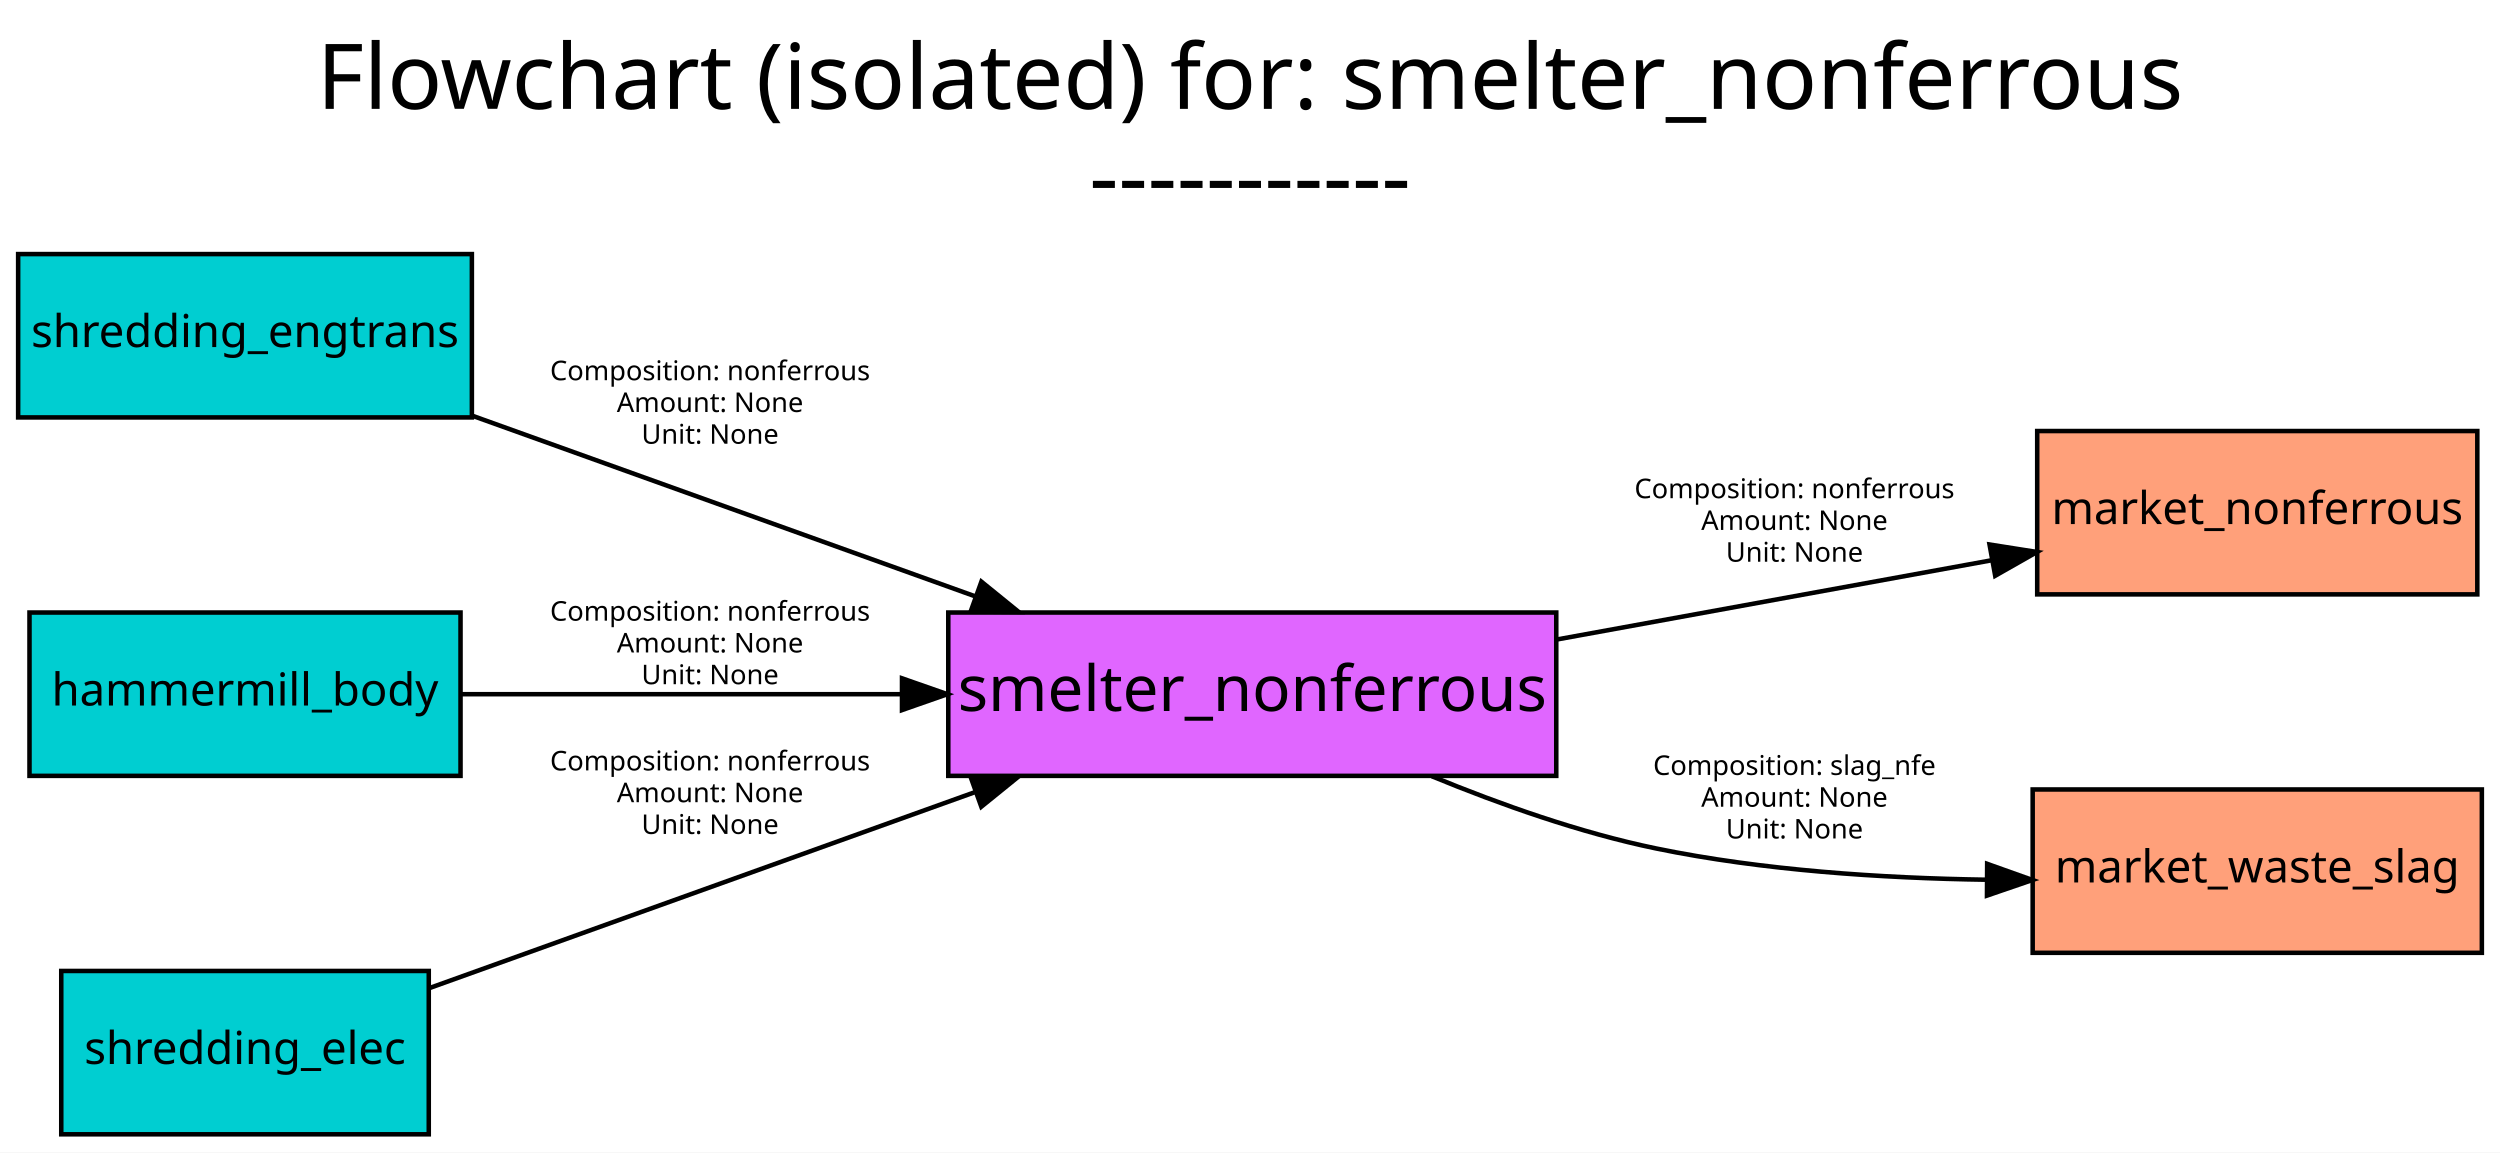
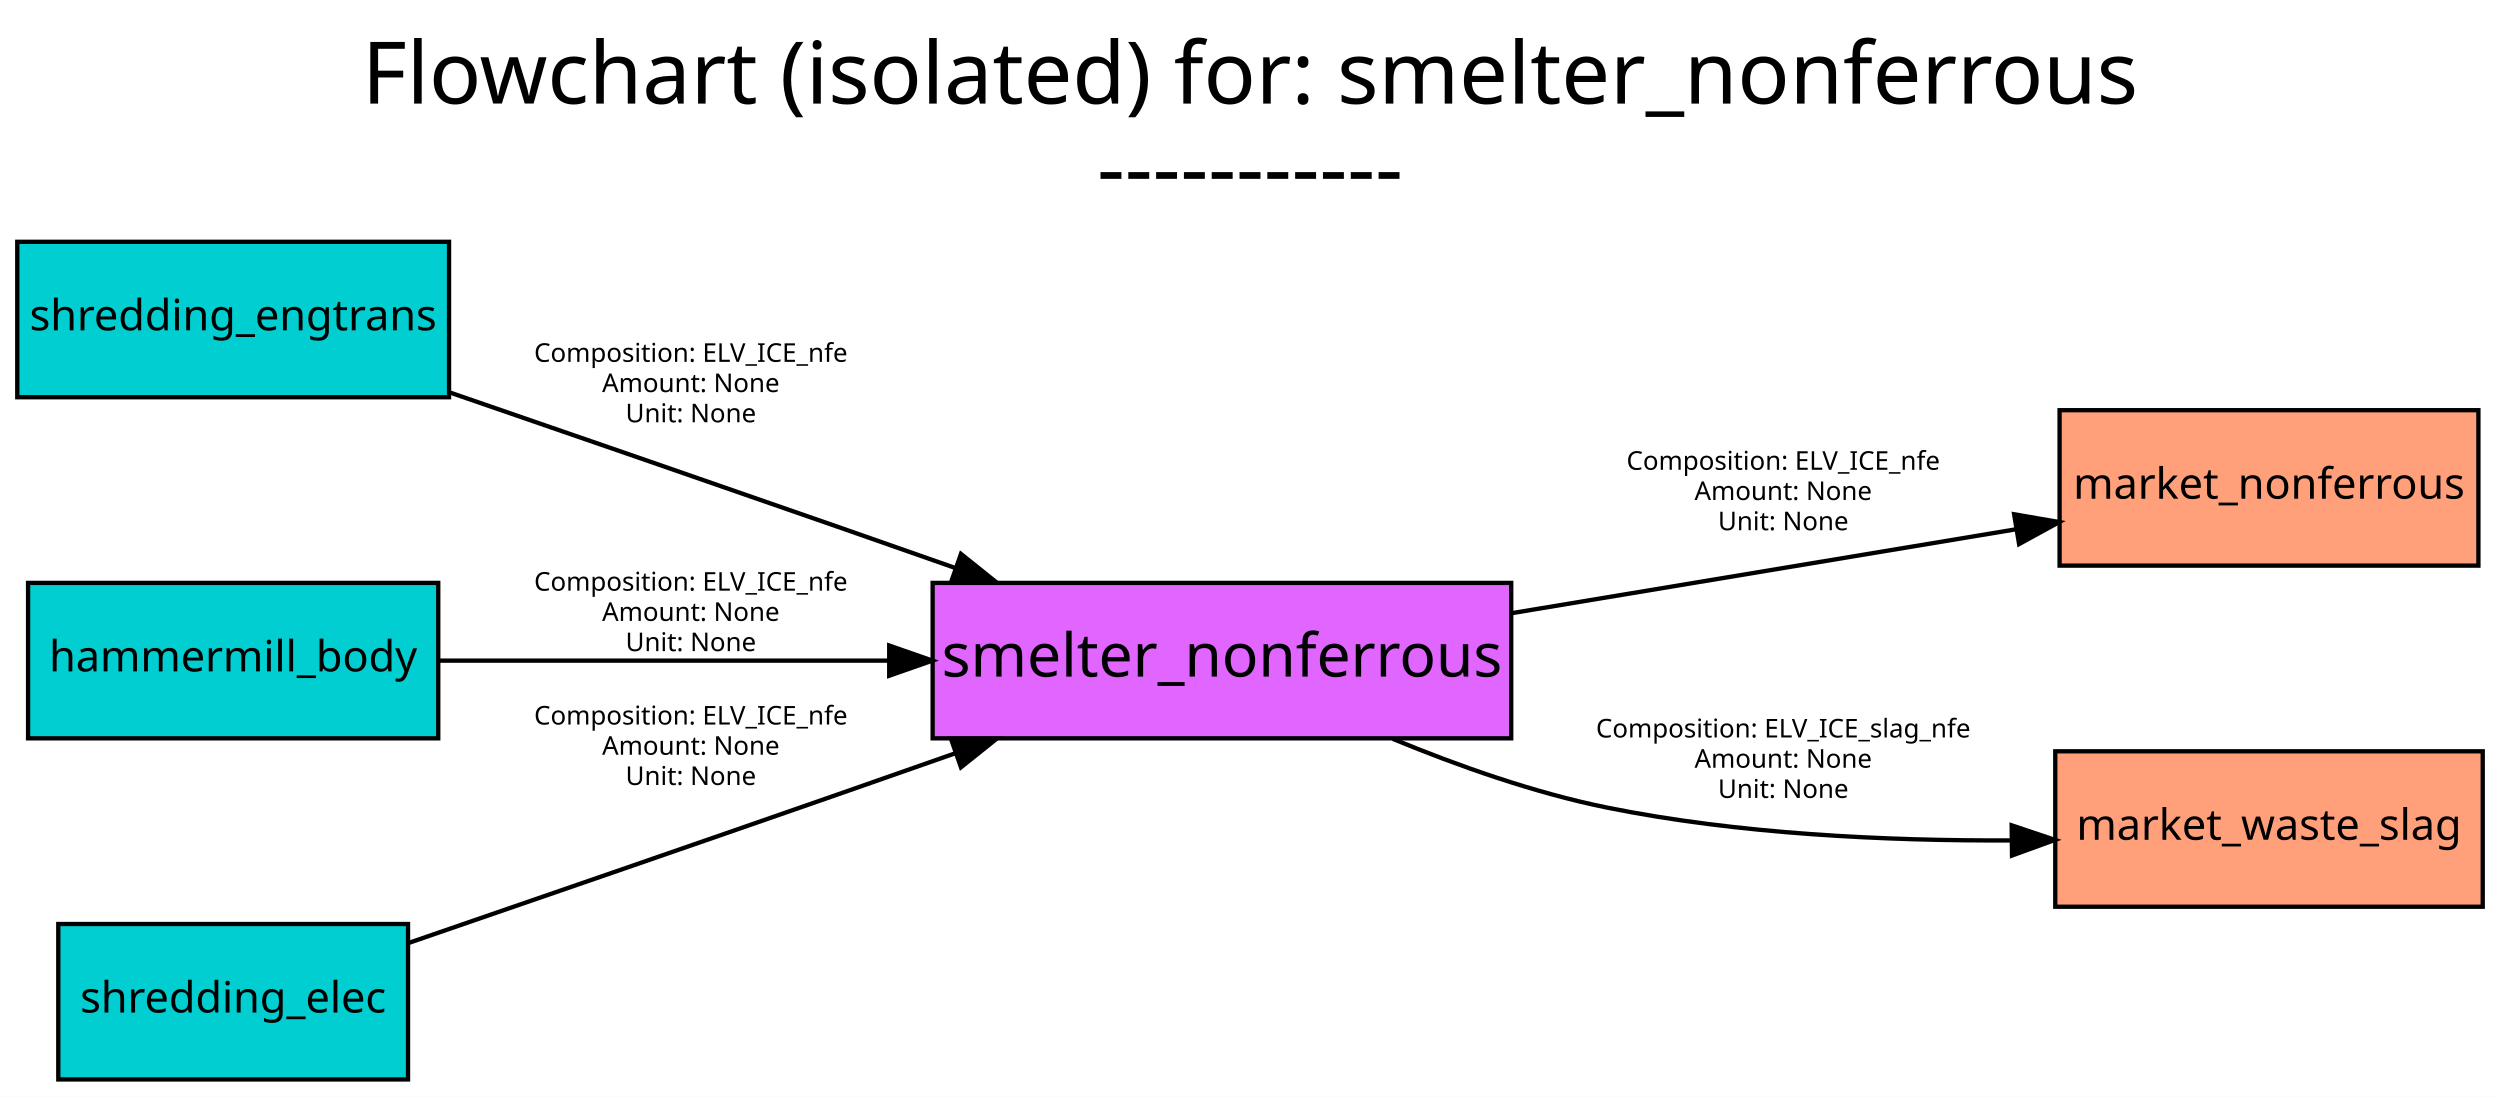
- <svg xmlns="http://www.w3.org/2000/svg" width="551pt" height="254pt" viewBox="0.00 0.00 551.00 254.00">
+ <svg xmlns="http://www.w3.org/2000/svg" width="579pt" height="254pt" viewBox="0.00 0.00 579.00 254.00">
  <g id="graph0" class="graph" transform="scale(1 1) rotate(0) translate(4 250)">
-     <polygon fill="white" stroke="transparent" points="-4,4 -4,-250 547,-250 547,4 -4,4" />
-     <text text-anchor="middle" x="271.5" y="-226" font-family="Cabin" font-size="20.00">Flowchart (isolated) for: smelter_nonferrous</text>
-     <text text-anchor="middle" x="271.5" y="-204" font-family="Cabin" font-size="20.00">-----------</text>
+     <polygon fill="white" stroke="transparent" points="-4,4 -4,-250 575,-250 575,4 -4,4" />
+     <text text-anchor="middle" x="285.5" y="-226" font-family="Cabin" font-size="20.00">Flowchart (isolated) for: smelter_nonferrous</text>
+     <text text-anchor="middle" x="285.5" y="-204" font-family="Cabin" font-size="20.00">-----------</text>
    <g id="node1" class="node">
-       <polygon fill="#e066ff" stroke="black" points="339,-115 205,-115 205,-79 339,-79 339,-115" />
-       <text text-anchor="middle" x="272" y="-93.3" font-family="Cabin" font-size="14.00">smelter_nonferrous</text>
+       <polygon fill="#e066ff" stroke="black" points="346,-115 212,-115 212,-79 346,-79 346,-115" />
+       <text text-anchor="middle" x="279" y="-93.3" font-family="Cabin" font-size="14.00">smelter_nonferrous</text>
    </g>
    <g id="node5" class="node">
-       <polygon fill="#ffa07a" stroke="black" points="542,-155 445,-155 445,-119 542,-119 542,-155" />
-       <text text-anchor="middle" x="493.5" y="-134.5" font-family="Cabin" font-size="10.00">market_nonferrous</text>
+       <polygon fill="#ffa07a" stroke="black" points="570,-155 473,-155 473,-119 570,-119 570,-155" />
+       <text text-anchor="middle" x="521.5" y="-134.5" font-family="Cabin" font-size="10.00">market_nonferrous</text>
    </g>
    <g id="edge4" class="edge">
-       <path fill="none" stroke="black" d="M339.15,-109.06C369.64,-114.61 405.49,-121.14 434.86,-126.5" />
-       <polygon fill="black" stroke="black" points="434.49,-129.99 444.95,-128.34 435.74,-123.1 434.49,-129.99" />
-       <text text-anchor="middle" x="391.5" y="-140.2" font-family="Cabin" font-size="6.00">Composition: nonferrous</text>
-       <text text-anchor="middle" x="391.5" y="-133.2" font-family="Cabin" font-size="6.00">Amount: None </text>
-       <text text-anchor="middle" x="391.5" y="-126.2" font-family="Cabin" font-size="6.00">Unit: None</text>
+       <path fill="none" stroke="black" d="M346.04,-107.98C382.61,-114.07 427.65,-121.56 462.81,-127.4" />
+       <polygon fill="black" stroke="black" points="462.47,-130.9 472.91,-129.09 463.62,-123.99 462.47,-130.9" />
+       <text text-anchor="middle" x="409" y="-141.2" font-family="Cabin" font-size="6.00">Composition: ELV_ICE_nfe</text>
+       <text text-anchor="middle" x="409" y="-134.2" font-family="Cabin" font-size="6.00">Amount: None </text>
+       <text text-anchor="middle" x="409" y="-127.2" font-family="Cabin" font-size="6.00">Unit: None</text>
    </g>
    <g id="node6" class="node">
-       <polygon fill="#ffa07a" stroke="black" points="543,-76 444,-76 444,-40 543,-40 543,-76" />
-       <text text-anchor="middle" x="493.5" y="-55.5" font-family="Cabin" font-size="10.00">market_waste_slag</text>
+       <polygon fill="#ffa07a" stroke="black" points="571,-76 472,-76 472,-40 571,-40 571,-76" />
+       <text text-anchor="middle" x="521.5" y="-55.5" font-family="Cabin" font-size="10.00">market_waste_slag</text>
    </g>
    <g id="edge5" class="edge">
-       <path fill="none" stroke="black" d="M311.59,-78.91C326.67,-72.7 344.32,-66.44 361,-63 384.48,-58.16 410.8,-56.45 433.7,-56.11" />
-       <polygon fill="black" stroke="black" points="433.97,-59.61 443.95,-56.05 433.93,-52.61 433.97,-59.61" />
-       <text text-anchor="middle" x="391.5" y="-79.2" font-family="Cabin" font-size="6.00">Composition: slag_nfe</text>
-       <text text-anchor="middle" x="391.5" y="-72.2" font-family="Cabin" font-size="6.00">Amount: None </text>
-       <text text-anchor="middle" x="391.5" y="-65.2" font-family="Cabin" font-size="6.00">Unit: None</text>
+       <path fill="none" stroke="black" d="M318.58,-78.87C333.66,-72.64 351.31,-66.4 368,-63 398.52,-56.79 433.17,-55.23 461.72,-55.36" />
+       <polygon fill="black" stroke="black" points="461.9,-58.86 471.94,-55.48 461.98,-51.86 461.9,-58.86" />
+       <text text-anchor="middle" x="409" y="-79.2" font-family="Cabin" font-size="6.00">Composition: ELV_ICE_slag_nfe</text>
+       <text text-anchor="middle" x="409" y="-72.2" font-family="Cabin" font-size="6.00">Amount: None </text>
+       <text text-anchor="middle" x="409" y="-65.2" font-family="Cabin" font-size="6.00">Unit: None</text>
    </g>
    <g id="node2" class="node">
      <polygon fill="darkturquoise" stroke="black" points="100,-194 0,-194 0,-158 100,-158 100,-194" />
      <text text-anchor="middle" x="50" y="-173.5" font-family="Cabin" font-size="10.00">shredding_engtrans</text>
    </g>
    <g id="edge1" class="edge">
-       <path fill="none" stroke="black" d="M100.1,-158.37C132.86,-146.61 176.14,-131.06 210.95,-118.56" />
-       <polygon fill="black" stroke="black" points="212.3,-121.8 220.53,-115.12 209.93,-115.21 212.3,-121.8" />
-       <text text-anchor="middle" x="152.5" y="-166.2" font-family="Cabin" font-size="6.00">Composition: nonferrous</text>
-       <text text-anchor="middle" x="152.5" y="-159.2" font-family="Cabin" font-size="6.00">Amount: None </text>
-       <text text-anchor="middle" x="152.5" y="-152.2" font-family="Cabin" font-size="6.00">Unit: None</text>
+       <path fill="none" stroke="black" d="M100.24,-159.08C126.83,-149.92 160.23,-138.38 190,-128 198.85,-124.91 208.2,-121.64 217.37,-118.41" />
+       <polygon fill="black" stroke="black" points="218.56,-121.71 226.83,-115.09 216.24,-115.1 218.56,-121.71" />
+       <text text-anchor="middle" x="156" y="-166.2" font-family="Cabin" font-size="6.00">Composition: ELV_ICE_nfe</text>
+       <text text-anchor="middle" x="156" y="-159.2" font-family="Cabin" font-size="6.00">Amount: None </text>
+       <text text-anchor="middle" x="156" y="-152.2" font-family="Cabin" font-size="6.00">Unit: None</text>
    </g>
    <g id="node3" class="node">
      <polygon fill="darkturquoise" stroke="black" points="97.5,-115 2.5,-115 2.5,-79 97.5,-79 97.5,-115" />
      <text text-anchor="middle" x="50" y="-94.5" font-family="Cabin" font-size="10.00">hammermill_body</text>
    </g>
    <g id="edge2" class="edge">
-       <path fill="none" stroke="black" d="M97.66,-97C125.77,-97 162.25,-97 194.49,-97" />
-       <polygon fill="black" stroke="black" points="194.8,-100.5 204.8,-97 194.8,-93.5 194.8,-100.5" />
-       <text text-anchor="middle" x="152.5" y="-113.2" font-family="Cabin" font-size="6.00">Composition: nonferrous</text>
-       <text text-anchor="middle" x="152.5" y="-106.2" font-family="Cabin" font-size="6.00">Amount: None </text>
-       <text text-anchor="middle" x="152.5" y="-99.2" font-family="Cabin" font-size="6.00">Unit: None</text>
+       <path fill="none" stroke="black" d="M97.76,-97C127.76,-97 167.42,-97 201.89,-97" />
+       <polygon fill="black" stroke="black" points="201.94,-100.5 211.94,-97 201.94,-93.5 201.94,-100.5" />
+       <text text-anchor="middle" x="156" y="-113.2" font-family="Cabin" font-size="6.00">Composition: ELV_ICE_nfe</text>
+       <text text-anchor="middle" x="156" y="-106.2" font-family="Cabin" font-size="6.00">Amount: None </text>
+       <text text-anchor="middle" x="156" y="-99.2" font-family="Cabin" font-size="6.00">Unit: None</text>
    </g>
    <g id="node4" class="node">
      <polygon fill="darkturquoise" stroke="black" points="90.5,-36 9.5,-36 9.5,0 90.5,0 90.5,-36" />
      <text text-anchor="middle" x="50" y="-15.5" font-family="Cabin" font-size="10.00">shredding_elec</text>
    </g>
    <g id="edge3" class="edge">
-       <path fill="none" stroke="black" d="M90.59,-32.21C124.11,-44.25 172.7,-61.7 211.01,-75.46" />
-       <polygon fill="black" stroke="black" points="209.92,-78.78 220.51,-78.87 212.28,-72.2 209.92,-78.78" />
-       <text text-anchor="middle" x="152.5" y="-80.2" font-family="Cabin" font-size="6.00">Composition: nonferrous</text>
-       <text text-anchor="middle" x="152.5" y="-73.2" font-family="Cabin" font-size="6.00">Amount: None </text>
-       <text text-anchor="middle" x="152.5" y="-66.2" font-family="Cabin" font-size="6.00">Unit: None</text>
+       <path fill="none" stroke="black" d="M90.57,-31.59C118.39,-41.17 156.49,-54.31 190,-66 198.85,-69.09 208.2,-72.36 217.37,-75.59" />
+       <polygon fill="black" stroke="black" points="216.24,-78.9 226.83,-78.91 218.56,-72.29 216.24,-78.9" />
+       <text text-anchor="middle" x="156" y="-82.2" font-family="Cabin" font-size="6.00">Composition: ELV_ICE_nfe</text>
+       <text text-anchor="middle" x="156" y="-75.2" font-family="Cabin" font-size="6.00">Amount: None </text>
+       <text text-anchor="middle" x="156" y="-68.2" font-family="Cabin" font-size="6.00">Unit: None</text>
    </g>
  </g>
</svg>
